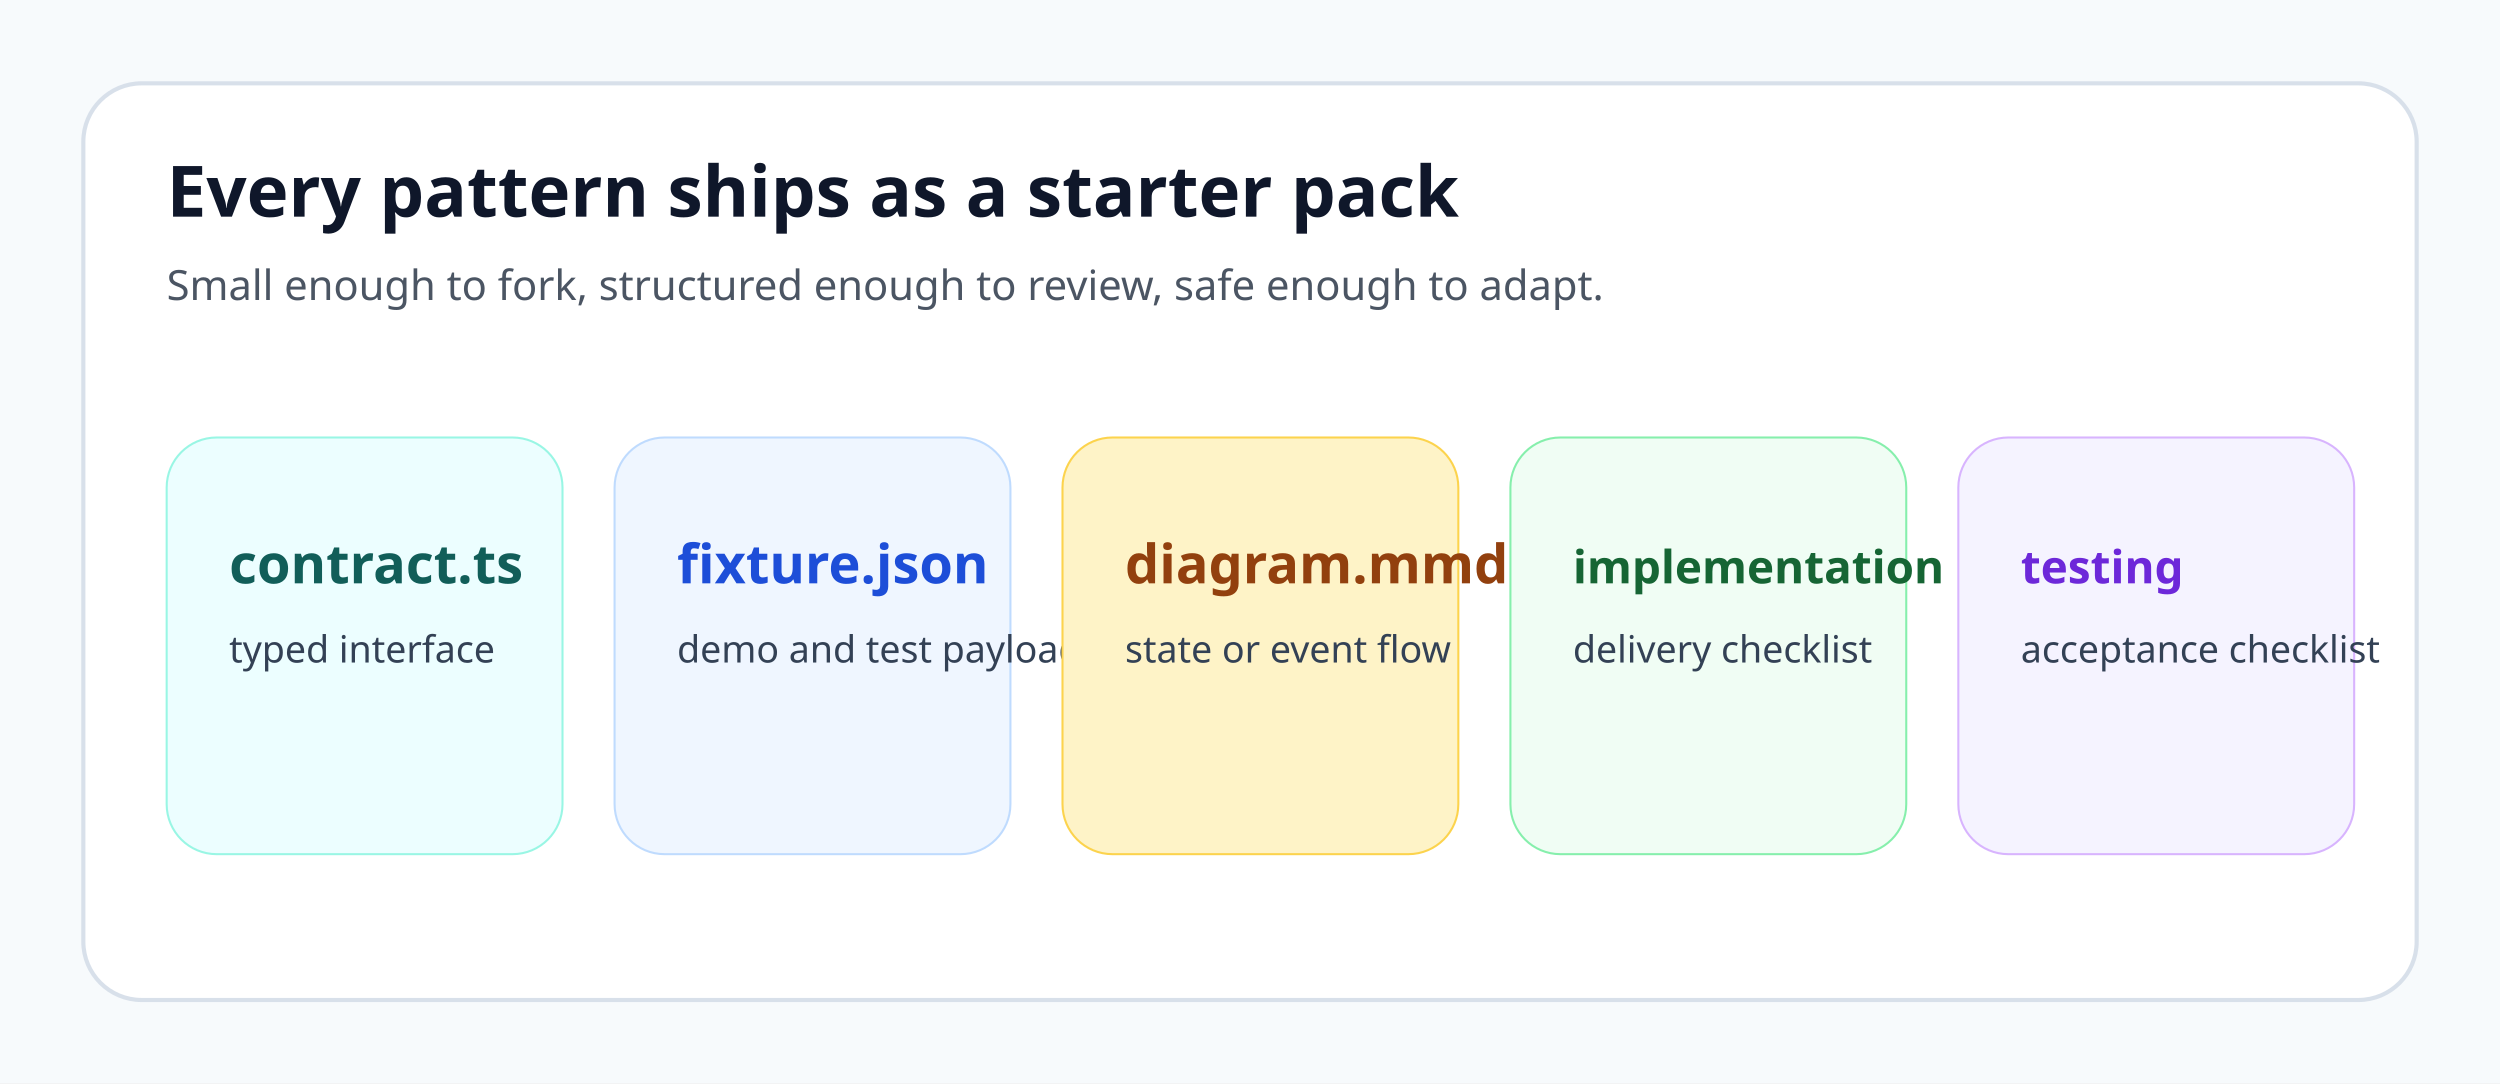
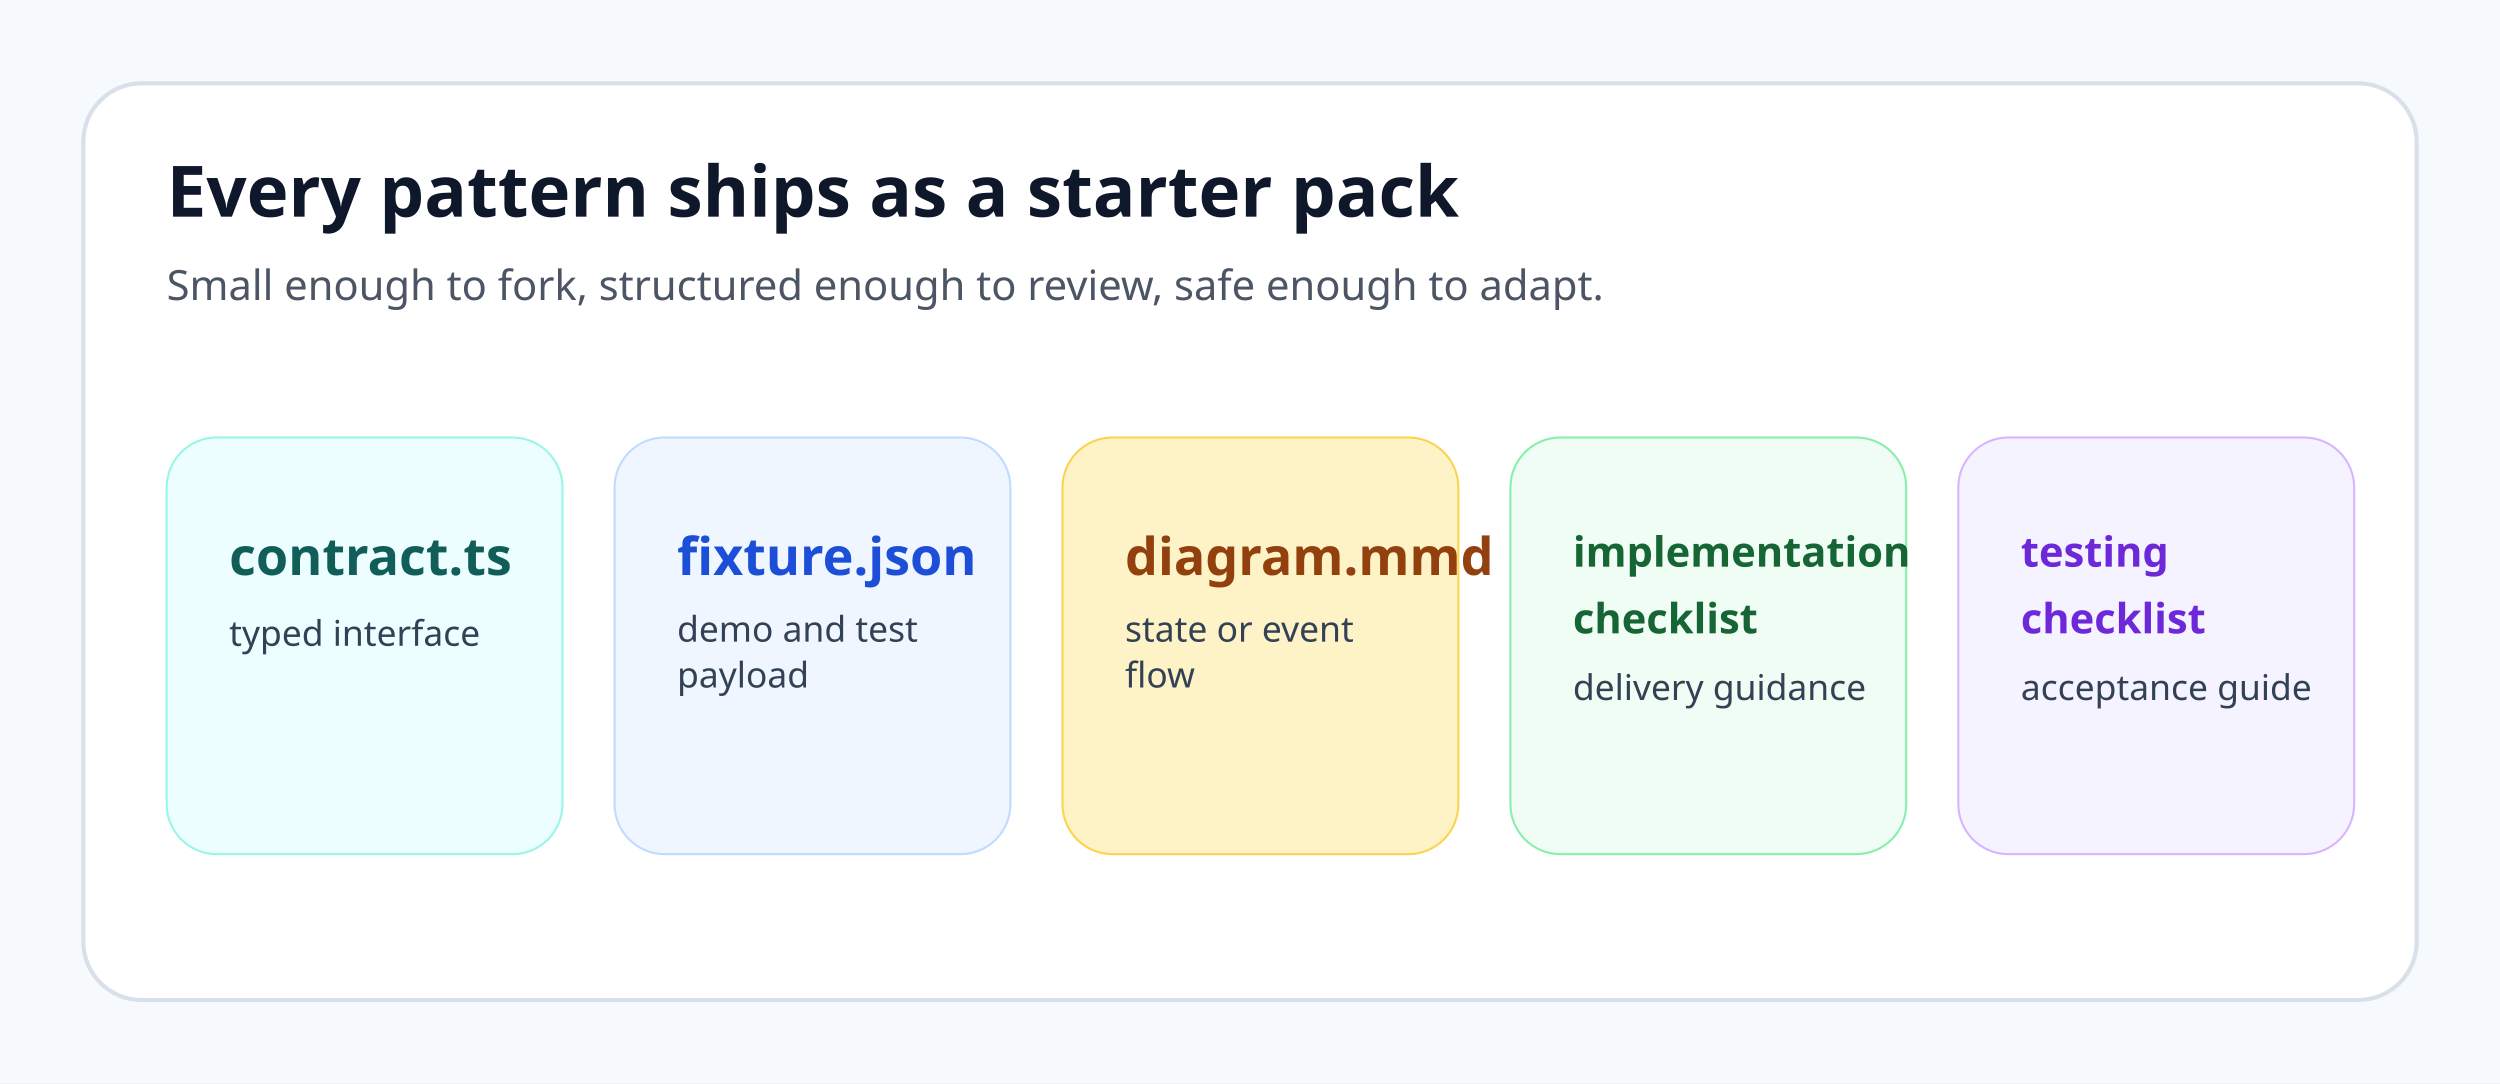
<svg xmlns="http://www.w3.org/2000/svg" width="1200" height="520" viewBox="0 0 1200 520">
  <rect width="1200" height="520" fill="#f7fafc" />
  <rect x="40" y="40" width="1120" height="440" rx="28" fill="#ffffff" stroke="#d8e0ea" stroke-width="2" />
  <text x="80" y="104" font-family="Segoe UI, sans-serif" font-size="34" font-weight="700" fill="#0f172a">Every pattern ships as a starter pack</text>
  <text x="80" y="144" font-family="Segoe UI, sans-serif" font-size="20" fill="#4b5563">Small enough to fork, structured enough to review, safe enough to adapt.</text>
  <g font-family="Segoe UI, sans-serif">
    <rect x="80" y="210" width="190" height="200" rx="24" fill="#ecfeff" stroke="#99f6e4" />
-     <text x="110" y="280" font-size="26" font-weight="700" fill="#115e59">contract.ts</text>
-     <text x="110" y="318" font-size="18" fill="#334155">typed interface</text>
+     <text x="110" y="276" font-size="25" font-weight="700" fill="#115e59">contract.ts</text>
+     <text x="110" y="310" font-size="17" fill="#334155">typed interface</text>
    <rect x="295" y="210" width="190" height="200" rx="24" fill="#eff6ff" stroke="#bfdbfe" />
-     <text x="325" y="280" font-size="26" font-weight="700" fill="#1d4ed8">fixture.json</text>
-     <text x="325" y="318" font-size="18" fill="#334155">demo and test payload</text>
+     <text x="325" y="276" font-size="25" font-weight="700" fill="#1d4ed8">fixture.json</text>
+     <text x="325" y="308" font-size="17" fill="#334155">demo and test</text>
+     <text x="325" y="330" font-size="17" fill="#334155">payload</text>
    <rect x="510" y="210" width="190" height="200" rx="24" fill="#fef3c7" stroke="#fcd34d" />
-     <text x="540" y="280" font-size="26" font-weight="700" fill="#92400e">diagram.mmd</text>
-     <text x="540" y="318" font-size="18" fill="#334155">state or event flow</text>
+     <text x="540" y="276" font-size="25" font-weight="700" fill="#92400e">diagram.mmd</text>
+     <text x="540" y="308" font-size="17" fill="#334155">state or event</text>
+     <text x="540" y="330" font-size="17" fill="#334155">flow</text>
    <rect x="725" y="210" width="190" height="200" rx="24" fill="#f0fdf4" stroke="#86efac" />
-     <text x="755" y="280" font-size="22" font-weight="700" fill="#166534">implementation</text>
-     <text x="755" y="318" font-size="18" fill="#334155">delivery checklist</text>
+     <text x="755" y="272" font-size="20" font-weight="700" fill="#166534">implementation</text>
+     <text x="755" y="304" font-size="20" font-weight="700" fill="#166534">checklist</text>
+     <text x="755" y="336" font-size="17" fill="#334155">delivery guidance</text>
    <rect x="940" y="210" width="190" height="200" rx="24" fill="#f5f3ff" stroke="#d8b4fe" />
-     <text x="970" y="280" font-size="22" font-weight="700" fill="#6d28d9">testing</text>
-     <text x="970" y="318" font-size="18" fill="#334155">acceptance checklist</text>
+     <text x="970" y="272" font-size="20" font-weight="700" fill="#6d28d9">testing</text>
+     <text x="970" y="304" font-size="20" font-weight="700" fill="#6d28d9">checklist</text>
+     <text x="970" y="336" font-size="17" fill="#334155">acceptance guide</text>
  </g>
</svg>
